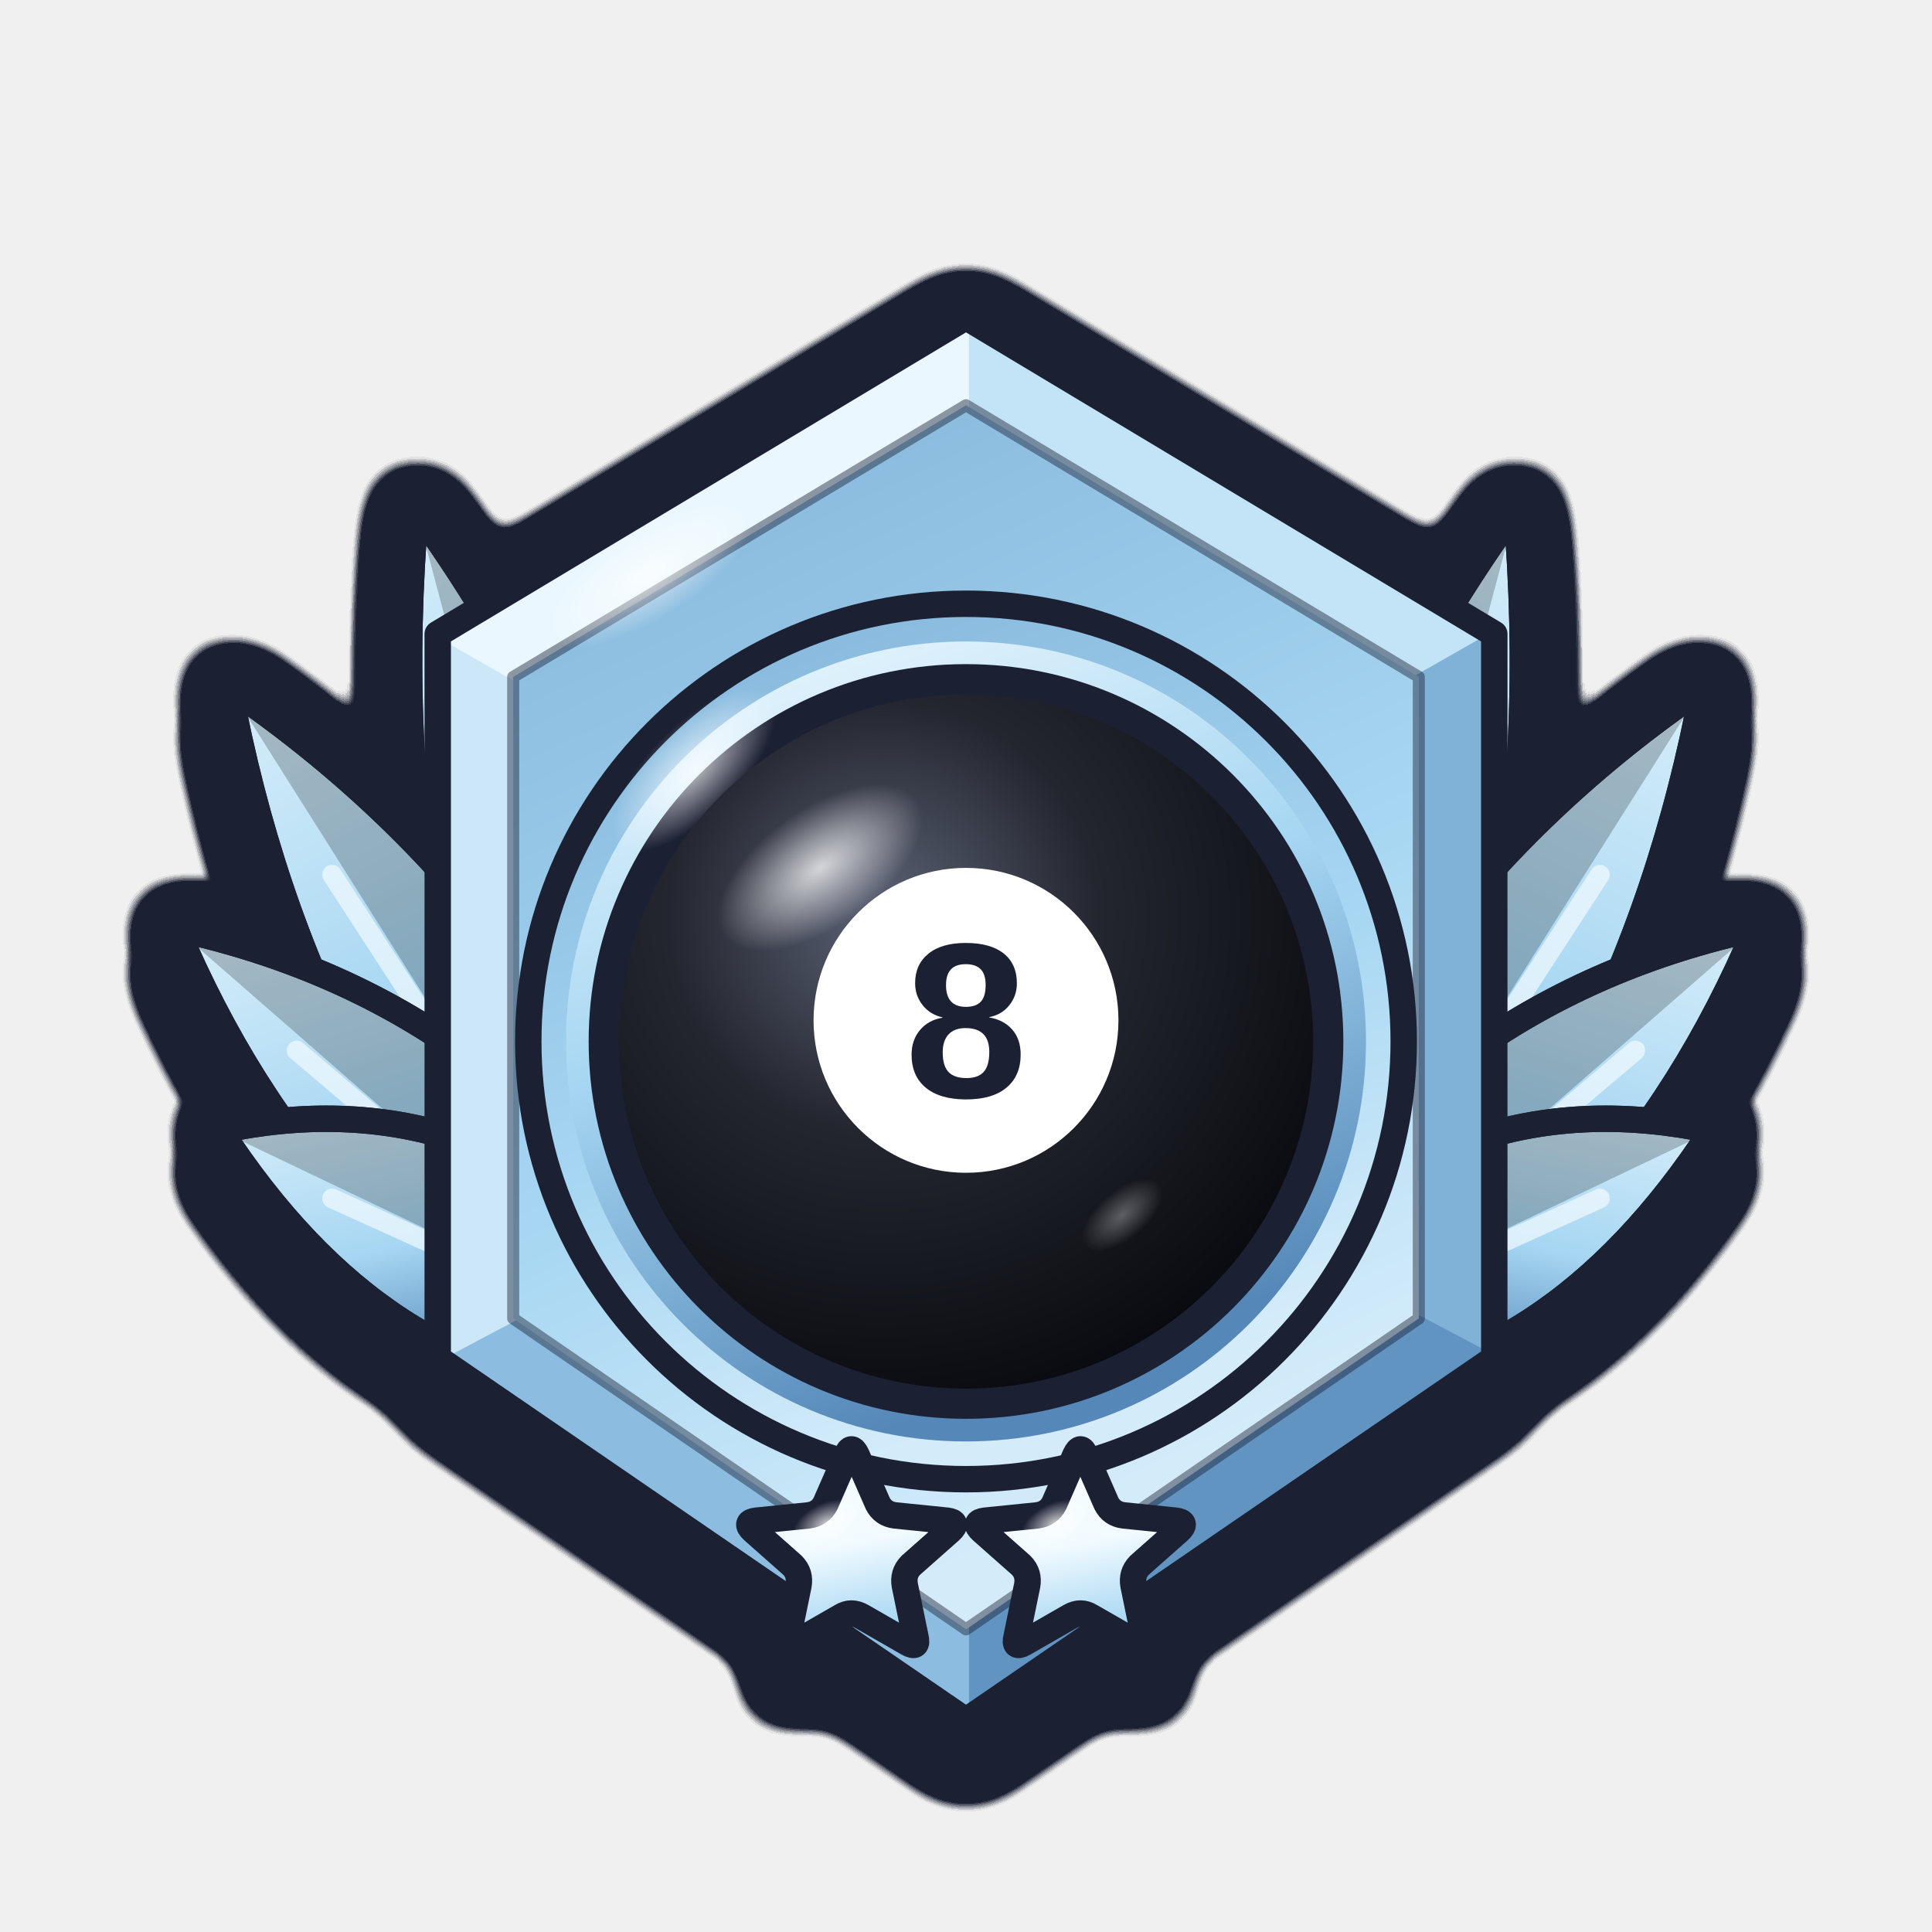
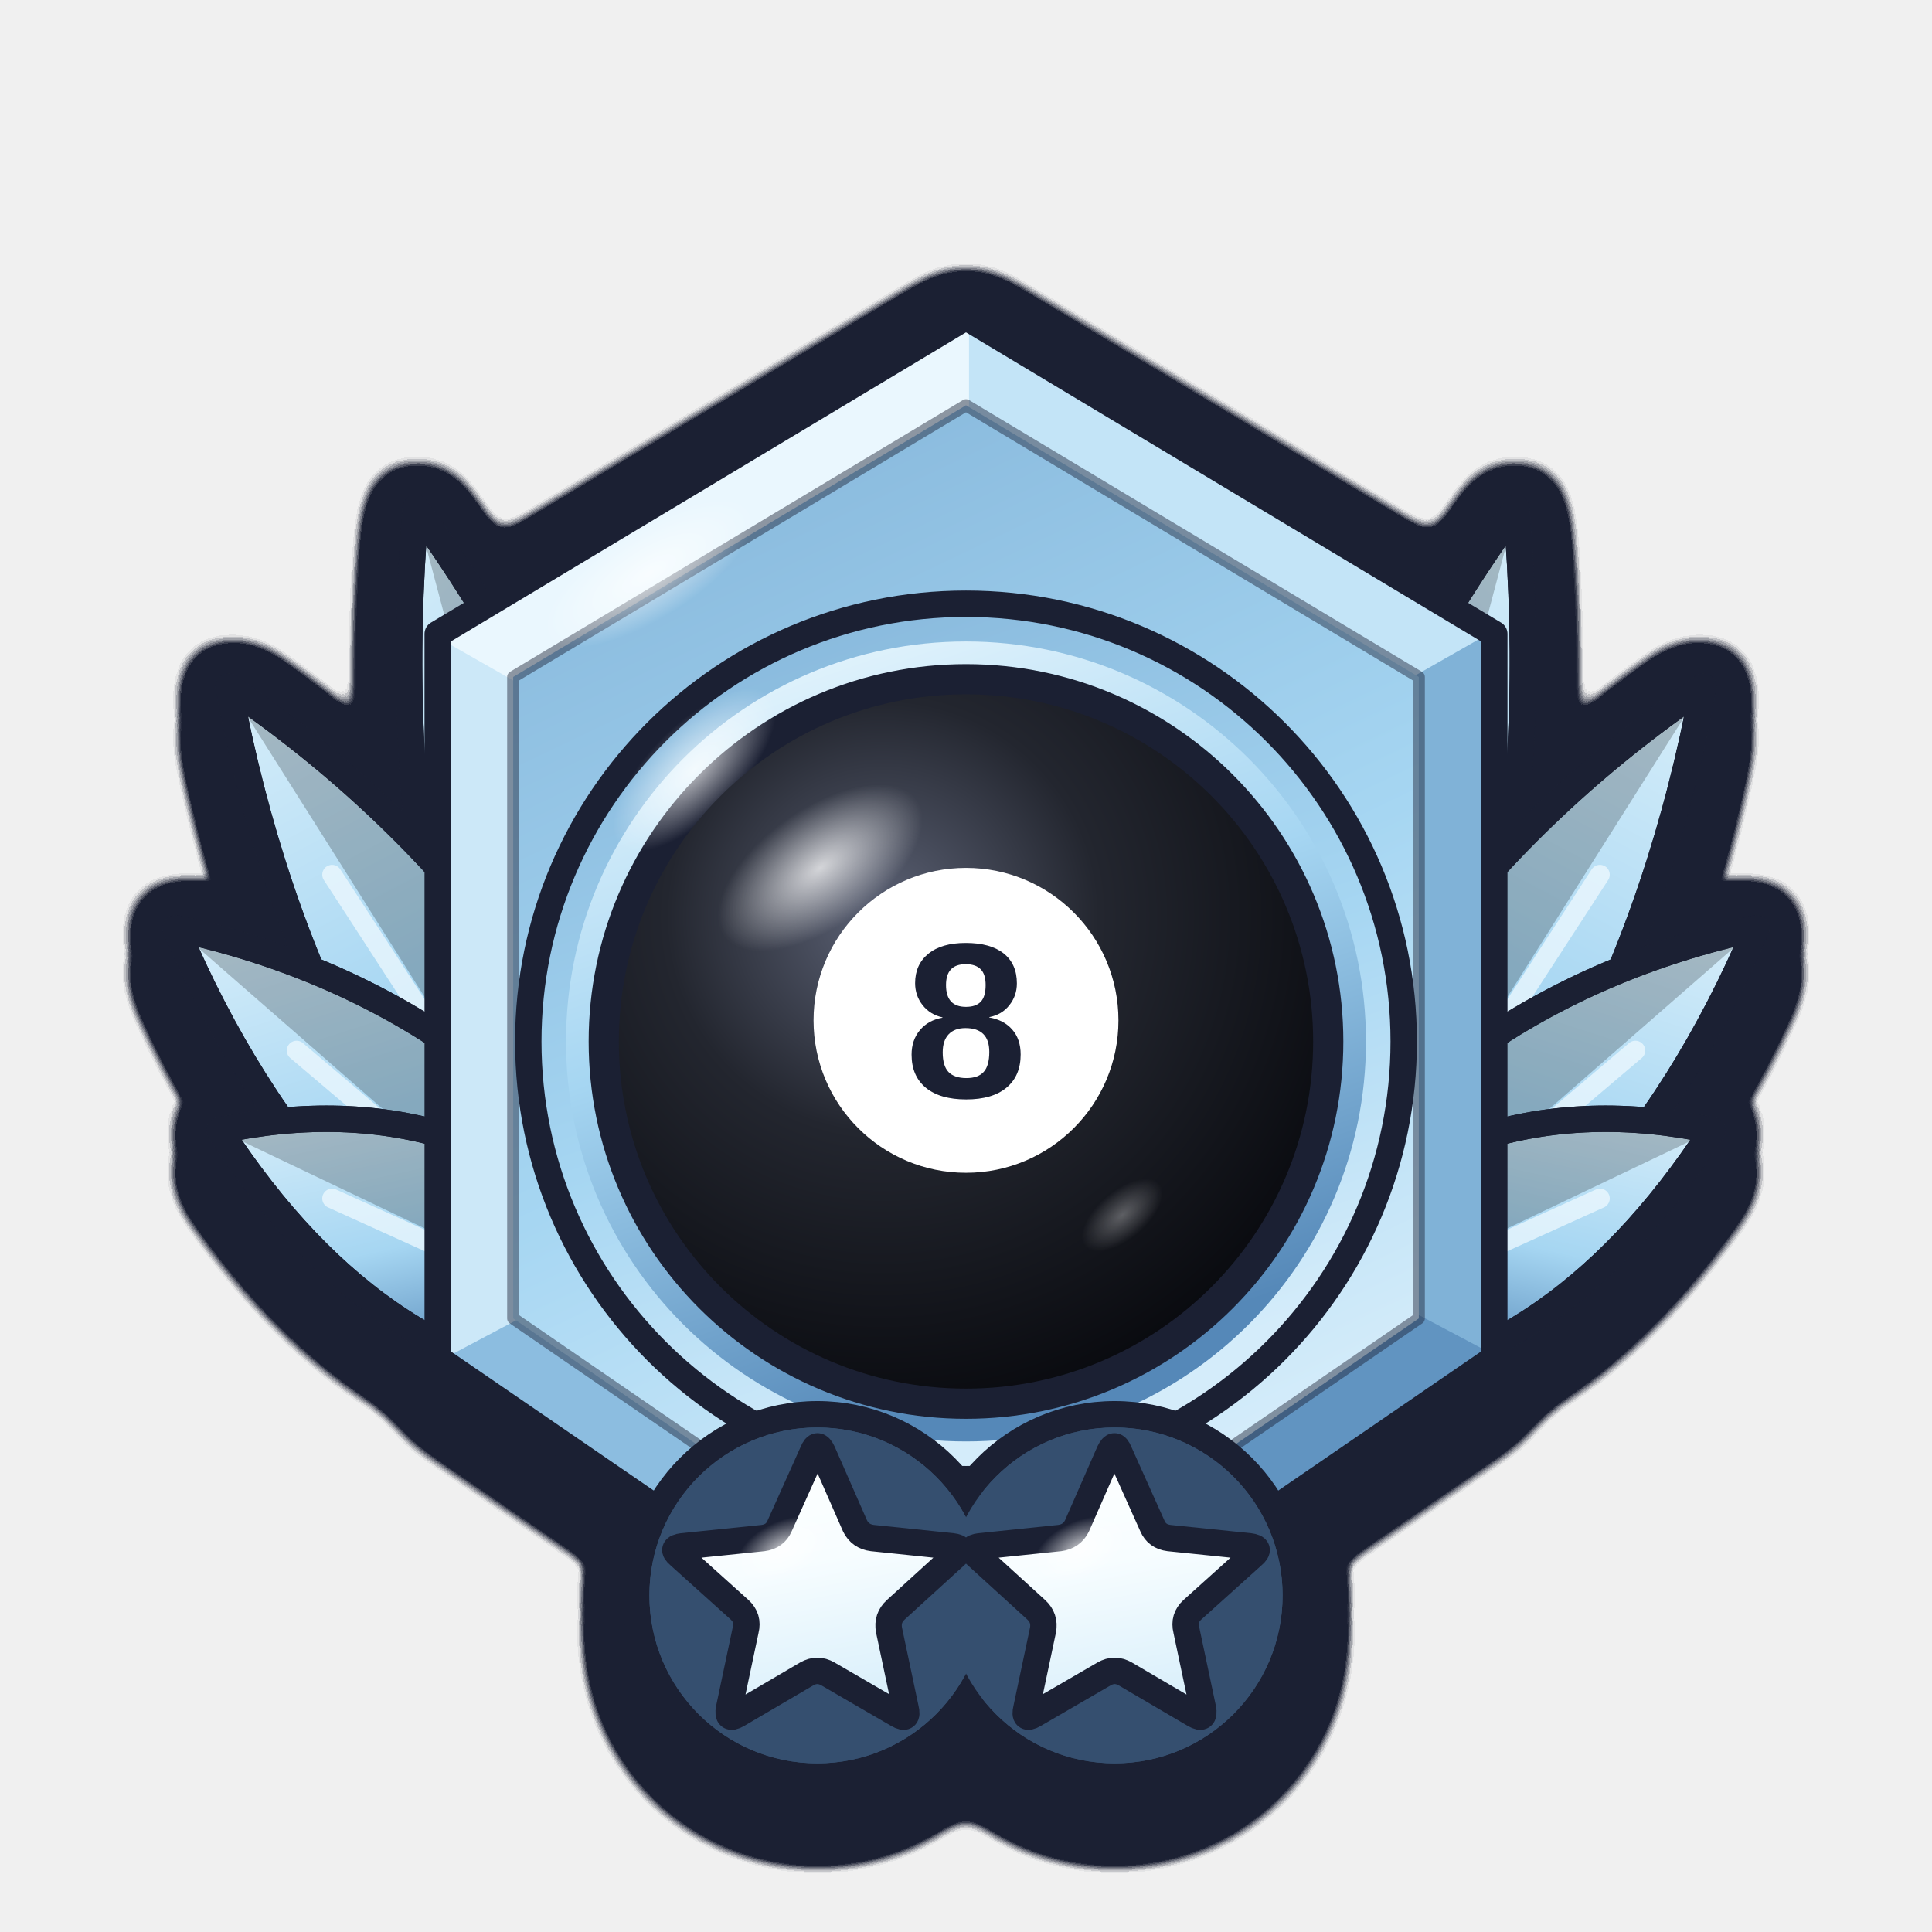
<svg xmlns="http://www.w3.org/2000/svg" width="512" height="512" viewBox="0 0 256 256">
  <defs>
    <linearGradient id="blue" x1="0" y1="0" x2="0.35" y2="1">
      <stop offset="0" stop-color="#9ED3FF" />
      <stop offset="0.45" stop-color="#3B9BFF" />
      <stop offset="1" stop-color="#1F6BD0" />
    </linearGradient>
    <linearGradient id="green" x1="0" y1="0" x2="0.35" y2="1">
      <stop offset="0" stop-color="#A8F5BE" />
      <stop offset="0.45" stop-color="#3DD66B" />
      <stop offset="1" stop-color="#1E9E47" />
    </linearGradient>
    <linearGradient id="red" x1="0" y1="0" x2="0.35" y2="1">
      <stop offset="0" stop-color="#FFA3A3" />
      <stop offset="0.45" stop-color="#FF4D4D" />
      <stop offset="1" stop-color="#C9283A" />
    </linearGradient>
    <linearGradient id="gold" x1="0" y1="0" x2="0.35" y2="1">
      <stop offset="0" stop-color="#FFF1A0" />
      <stop offset="0.45" stop-color="#FFC928" />
      <stop offset="1" stop-color="#DB8E00" />
    </linearGradient>
    <linearGradient id="wood" x1="0" y1="0" x2="0.35" y2="1">
      <stop offset="0" stop-color="#FFD9A0" />
      <stop offset="0.45" stop-color="#E7A35C" />
      <stop offset="1" stop-color="#A8622A" />
    </linearGradient>
    <linearGradient id="darkwood" x1="0" y1="0" x2="0.35" y2="1">
      <stop offset="0" stop-color="#C07A45" />
      <stop offset="0.45" stop-color="#8A4B22" />
      <stop offset="1" stop-color="#5E3014" />
    </linearGradient>
    <linearGradient id="white" x1="0" y1="0" x2="0.35" y2="1">
      <stop offset="0" stop-color="#FFFFFF" />
      <stop offset="0.45" stop-color="#F4F8FF" />
      <stop offset="1" stop-color="#C9D6EA" />
    </linearGradient>
    <linearGradient id="grey" x1="0" y1="0" x2="0.35" y2="1">
      <stop offset="0" stop-color="#E4E9F2" />
      <stop offset="0.45" stop-color="#AEB8C8" />
      <stop offset="1" stop-color="#7B869A" />
    </linearGradient>
    <linearGradient id="steel" x1="0" y1="0" x2="0.35" y2="1">
      <stop offset="0" stop-color="#D8E6F7" />
      <stop offset="0.45" stop-color="#9FB2CC" />
      <stop offset="1" stop-color="#6A7D98" />
    </linearGradient>
    <linearGradient id="cloth" x1="0" y1="0" x2="0.35" y2="1">
      <stop offset="0" stop-color="#6FE08E" />
      <stop offset="0.45" stop-color="#2FA24F" />
      <stop offset="1" stop-color="#1C7A37" />
    </linearGradient>
    <linearGradient id="sad" x1="0" y1="0" x2="0.35" y2="1">
      <stop offset="0" stop-color="#C4D4EE" />
      <stop offset="0.45" stop-color="#8EA3C7" />
      <stop offset="1" stop-color="#5E7299" />
    </linearGradient>
    <linearGradient id="purple" x1="0" y1="0" x2="0.35" y2="1">
      <stop offset="0" stop-color="#D7B8FF" />
      <stop offset="0.45" stop-color="#A259FF" />
      <stop offset="1" stop-color="#6E2FD0" />
    </linearGradient>
    <radialGradient id="shine" cx="0.5" cy="0.5" r="0.5">
      <stop offset="0" stop-color="#FFFFFF" stop-opacity="0.9" />
      <stop offset="1" stop-color="#FFFFFF" stop-opacity="0" />
    </radialGradient>
    <filter id="ink" x="-30%" y="-30%" width="160%" height="160%" color-interpolation-filters="sRGB">
      <feGaussianBlur in="SourceAlpha" stdDeviation="6.92" result="blur" />
      <feComponentTransfer in="blur" result="grown">
        <feFuncA type="linear" slope="7" intercept="-0.35" />
      </feComponentTransfer>
      <feOffset in="grown" dy="6" result="lip" />
      <feMerge result="both">
        <feMergeNode in="lip" />
        <feMergeNode in="grown" />
      </feMerge>
      <feFlood flood-color="#1B2033" />
      <feComposite in2="both" operator="in" result="outline" />
      <feMerge>
        <feMergeNode in="outline" />
        <feMergeNode in="SourceGraphic" />
      </feMerge>
    </filter>
  </defs>
  <defs>
    <filter id="badgeInk" x="-20%" y="-20%" width="140%" height="140%" color-interpolation-filters="sRGB">
      <feGaussianBlur in="SourceAlpha" stdDeviation="3.2" result="blur" />
      <feComponentTransfer in="blur" result="grown">
        <feFuncA type="linear" slope="40" intercept="-0.716" />
      </feComponentTransfer>
      <feOffset in="grown" dy="5" result="lip" />
      <feMerge result="both">
        <feMergeNode in="lip" />
        <feMergeNode in="grown" />
      </feMerge>
      <feFlood flood-color="#1B2033" />
      <feComposite in2="both" operator="in" result="outline" />
      <feMerge>
        <feMergeNode in="outline" />
        <feMergeNode in="SourceGraphic" />
      </feMerge>
    </filter>
  </defs>
  <defs>
    <linearGradient id="m" x1="0" y1="0" x2="0.35" y2="1">
      <stop offset="0" stop-color="#F2FBFF" />
      <stop offset="0.5" stop-color="#A6D6F2" />
      <stop offset="1" stop-color="#5588B8" />
    </linearGradient>
    <linearGradient id="r" x1="0" y1="0" x2="0.35" y2="1">
      <stop offset="0" stop-color="#82B3D8" />
      <stop offset="0.6" stop-color="#A6D6F2" />
      <stop offset="1" stop-color="#D4ECFA" />
    </linearGradient>
    <linearGradient id="w" x1="0" y1="0" x2="0.35" y2="1">
      <stop offset="0" stop-color="#D7EEFA" />
      <stop offset="0.55" stop-color="#A6D6F2" />
      <stop offset="1" stop-color="#5588B8" />
    </linearGradient>
    <linearGradient id="p" x1="0" y1="0" x2="0.2" y2="1">
      <stop offset="0" stop-color="#F9FDFF" />
      <stop offset="0.55" stop-color="#F2FBFF" />
      <stop offset="1" stop-color="#A6D6F2" />
    </linearGradient>
+     <linearGradient id="s" x1="0" y1="0" x2="0.2" y2="1">
+       <stop offset="0" stop-color="#FFFFFF" />
+       <stop offset="0.5" stop-color="#F7FDFF" />
+       <stop offset="1" stop-color="#DBF0FB" />
+     </linearGradient>
    <linearGradient id="c" x1="0" y1="0" x2="0.3" y2="1">
      <stop offset="0" stop-color="#F7FDFF" />
      <stop offset="0.55" stop-color="#C8E7F8" />
      <stop offset="1" stop-color="#A6D6F2" />
    </linearGradient>
    <linearGradient id="g" x1="0" y1="0" x2="0.35" y2="1">
      <stop offset="0" stop-color="#FFF3A6" />
      <stop offset="0.5" stop-color="#FFC928" />
      <stop offset="1" stop-color="#C97F00" />
    </linearGradient>
    <linearGradient id="gr" x1="0" y1="0" x2="0.35" y2="1">
      <stop offset="0" stop-color="#E7A816" />
      <stop offset="0.6" stop-color="#FFC928" />
      <stop offset="1" stop-color="#FFE274" />
+     </linearGradient>
+     <linearGradient id="hat" x1="0" y1="0" x2="0.4" y2="1">
+       <stop offset="0" stop-color="#9C8CFF" />
+       <stop offset="0.5" stop-color="#5A41D6" />
+       <stop offset="1" stop-color="#26177A" />
    </linearGradient>
    <radialGradient id="ball" cx="0.38" cy="0.32" r="0.78">
      <stop offset="0" stop-color="#5C6275" />
      <stop offset="0.4" stop-color="#23262F" />
      <stop offset="1" stop-color="#06070B" />
    </radialGradient>
  </defs>
  <g filter="url(#badgeInk)">
    <path d="M76.1 178.9 Q49.8 128.8 55.1 67.3 Q89.3 114.5 91.9 173.1 Z" fill="url(#w)" stroke="#1B2033" stroke-width="3.5" stroke-linejoin="round" />
    <path d="M84.0 176.0 L91.9 173.1 Q89.3 114.5 55.1 67.3 Z" fill="#000000" opacity="0.22" />
    <path d="M79.6 163.3 L61.6 98.3" fill="none" stroke="#F2FBFF" stroke-width="2.6" stroke-linecap="round" stroke-linejoin="round" opacity="0.7" />
    <path d="M76.1 178.9 Q49.8 128.8 55.1 67.3 Q89.3 114.5 91.9 173.1 Z" fill="none" stroke="#1B2033" stroke-width="3.5" stroke-linejoin="round" />
    <path d="M77.4 181.2 Q40.6 146.5 30.3 91.0 Q73.7 120.6 90.6 170.8 Z" fill="url(#w)" stroke="#1B2033" stroke-width="3.5" stroke-linejoin="round" />
    <path d="M84.0 176.0 L90.6 170.8 Q73.7 120.6 30.3 91.0 Z" fill="#000000" opacity="0.22" />
    <path d="M76.8 166.4 L44.0 115.9" fill="none" stroke="#F2FBFF" stroke-width="2.6" stroke-linecap="round" stroke-linejoin="round" opacity="0.7" />
    <path d="M77.4 181.2 Q40.6 146.5 30.3 91.0 Q73.7 120.6 90.6 170.8 Z" fill="none" stroke="#1B2033" stroke-width="3.5" stroke-linejoin="round" />
    <path d="M79.3 183.0 Q41.9 166.9 23.3 123.0 Q65.4 132.1 88.7 169.0 Z" fill="url(#w)" stroke="#1B2033" stroke-width="3.5" stroke-linejoin="round" />
    <path d="M84.0 176.0 L88.7 169.0 Q65.4 132.1 23.3 123.0 Z" fill="#000000" opacity="0.22" />
    <path d="M76.2 170.5 L39.3 139.2" fill="none" stroke="#F2FBFF" stroke-width="2.6" stroke-linecap="round" stroke-linejoin="round" opacity="0.7" />
    <path d="M79.3 183.0 Q41.9 166.9 23.3 123.0 Q65.4 132.1 88.7 169.0 Z" fill="none" stroke="#1B2033" stroke-width="3.5" stroke-linejoin="round" />
    <path d="M81.7 184.1 Q50.8 183.1 29.1 149.8 Q62.3 142.7 86.3 167.9 Z" fill="url(#w)" stroke="#1B2033" stroke-width="3.5" stroke-linejoin="round" />
    <path d="M84.0 176.0 L86.3 167.9 Q62.3 142.7 29.1 149.8 Z" fill="#000000" opacity="0.22" />
    <path d="M77.1 173.8 L44.0 158.8" fill="none" stroke="#F2FBFF" stroke-width="2.6" stroke-linecap="round" stroke-linejoin="round" opacity="0.7" />
    <path d="M81.7 184.1 Q50.8 183.1 29.1 149.8 Q62.3 142.7 86.3 167.9 Z" fill="none" stroke="#1B2033" stroke-width="3.5" stroke-linejoin="round" />
    <g transform="matrix(-1 0 0 1 256 0)">
      <path d="M76.1 178.9 Q49.8 128.8 55.1 67.3 Q89.3 114.5 91.9 173.1 Z" fill="url(#w)" stroke="#1B2033" stroke-width="3.5" stroke-linejoin="round" />
      <path d="M84.0 176.0 L91.9 173.1 Q89.3 114.5 55.1 67.3 Z" fill="#000000" opacity="0.22" />
      <path d="M79.6 163.3 L61.6 98.3" fill="none" stroke="#F2FBFF" stroke-width="2.6" stroke-linecap="round" stroke-linejoin="round" opacity="0.7" />
      <path d="M76.1 178.9 Q49.8 128.8 55.1 67.3 Q89.3 114.5 91.9 173.1 Z" fill="none" stroke="#1B2033" stroke-width="3.5" stroke-linejoin="round" />
      <path d="M77.4 181.2 Q40.6 146.5 30.3 91.0 Q73.7 120.6 90.6 170.8 Z" fill="url(#w)" stroke="#1B2033" stroke-width="3.5" stroke-linejoin="round" />
      <path d="M84.0 176.0 L90.6 170.8 Q73.7 120.6 30.3 91.0 Z" fill="#000000" opacity="0.22" />
      <path d="M76.8 166.4 L44.0 115.9" fill="none" stroke="#F2FBFF" stroke-width="2.6" stroke-linecap="round" stroke-linejoin="round" opacity="0.7" />
      <path d="M77.4 181.2 Q40.6 146.5 30.3 91.0 Q73.7 120.6 90.6 170.8 Z" fill="none" stroke="#1B2033" stroke-width="3.5" stroke-linejoin="round" />
      <path d="M79.3 183.0 Q41.9 166.9 23.3 123.0 Q65.4 132.1 88.7 169.0 Z" fill="url(#w)" stroke="#1B2033" stroke-width="3.5" stroke-linejoin="round" />
      <path d="M84.0 176.0 L88.7 169.0 Q65.4 132.1 23.3 123.0 Z" fill="#000000" opacity="0.22" />
      <path d="M76.2 170.5 L39.3 139.2" fill="none" stroke="#F2FBFF" stroke-width="2.6" stroke-linecap="round" stroke-linejoin="round" opacity="0.7" />
      <path d="M79.3 183.0 Q41.9 166.9 23.3 123.0 Q65.4 132.1 88.7 169.0 Z" fill="none" stroke="#1B2033" stroke-width="3.5" stroke-linejoin="round" />
      <path d="M81.7 184.1 Q50.8 183.1 29.1 149.8 Q62.3 142.7 86.3 167.9 Z" fill="url(#w)" stroke="#1B2033" stroke-width="3.5" stroke-linejoin="round" />
      <path d="M84.0 176.0 L86.3 167.9 Q62.3 142.7 29.1 149.8 Z" fill="#000000" opacity="0.22" />
      <path d="M77.1 173.8 L44.0 158.8" fill="none" stroke="#F2FBFF" stroke-width="2.6" stroke-linecap="round" stroke-linejoin="round" opacity="0.7" />
      <path d="M81.7 184.1 Q50.8 183.1 29.1 149.8 Q62.3 142.7 86.3 167.9 Z" fill="none" stroke="#1B2033" stroke-width="3.5" stroke-linejoin="round" />
    </g>
    <path d="M128.0 42.0 L198.0 84.0 L188.0 89.7 L128.0 53.7 Z" fill="#C3E4F7" stroke="#C3E4F7" stroke-width="0.8" />
    <path d="M198.0 84.0 L198.0 180.0 L188.0 174.7 L188.0 89.7 Z" fill="#80B2D7" stroke="#80B2D7" stroke-width="0.8" />
    <path d="M198.0 180.0 L128.0 228.0 L128.0 215.9 L188.0 174.7 Z" fill="#6194C1" stroke="#6194C1" stroke-width="0.8" />
    <path d="M128.0 228.0 L58.0 180.0 L68.0 174.7 L128.0 215.9 Z" fill="#8CBDE0" stroke="#8CBDE0" stroke-width="0.8" />
    <path d="M58.0 180.0 L58.0 84.0 L68.0 89.7 L68.0 174.7 Z" fill="#CCE8F8" stroke="#CCE8F8" stroke-width="0.8" />
    <path d="M58.0 84.0 L128.0 42.0 L128.0 53.7 L68.0 89.7 Z" fill="#EAF7FE" stroke="#EAF7FE" stroke-width="0.8" />
    <path d="M128.0 53.7 L188.0 89.7 L188.0 174.7 L128.0 215.9 L68.0 174.7 L68.0 89.7 Z" fill="url(#r)" />
    <path d="M128.0 53.7 L188.0 89.7 L188.0 174.7 L128.0 215.9 L68.0 174.7 L68.0 89.7 Z" fill="none" stroke="#1B2033" stroke-width="1.6" stroke-opacity="0.45" stroke-linejoin="round" />
    <path d="M128.0 42.0 L198.0 84.0 L198.0 180.0 L128.0 228.0 L58.0 180.0 L58.0 84.0 Z" fill="none" stroke="#1B2033" stroke-width="3.5" stroke-linejoin="round" />
    <ellipse cx="86" cy="76" rx="16" ry="6" fill="url(#shine)" opacity="0.75" transform="rotate(-32 86 76)" />
    <circle cx="128" cy="138" r="58" fill="url(#r)" stroke="#1B2033" stroke-width="3.5" />
    <circle cx="128" cy="138" r="53" fill="url(#m)" />
    <circle cx="128" cy="138" r="50" fill="#1B2033" />
    <ellipse cx="92" cy="102" rx="14" ry="6" fill="url(#shine)" opacity="0.8" transform="rotate(-45 92 102)" />
    <circle cx="128" cy="138" r="46" fill="url(#ball)" />
    <circle cx="128.0" cy="135.2" r="20.2" fill="#FFFFFF" />
    <text x="128.0" y="145.4" font-family="Arial Black, Arial, sans-serif" font-weight="900" font-size="29.3" text-anchor="middle" fill="#1B2033">8</text>
    <ellipse cx="108.68" cy="115.0" rx="15.64" ry="7.82" fill="url(#shine)" opacity="0.85" transform="rotate(-35 108.68 115.0)" />
    <ellipse cx="148.7" cy="161.0" rx="6.44" ry="3.22" fill="url(#shine)" opacity="0.35" transform="rotate(-40 148.7 161.0)" />
-     <path d="M142.5 192.8 Q143.2 191.3 143.8 192.8 L146.6 199.2 Q147.3 200.6 148.9 200.8 L155.8 201.5 Q157.4 201.7 156.2 202.8 L151.0 207.4 Q149.9 208.5 150.2 210.1 L151.6 216.9 Q152.0 218.5 150.6 217.7 L144.5 214.2 Q143.2 213.4 141.8 214.2 L135.7 217.7 Q134.3 218.5 134.7 216.9 L136.1 210.1 Q136.4 208.5 135.3 207.4 L130.1 202.8 Q128.9 201.7 130.5 201.5 L137.4 200.8 Q139.0 200.6 139.7 199.2 Z" fill="url(#p)" stroke="#1B2033" stroke-width="3.5" stroke-linejoin="round" />
-     <ellipse cx="139.851" cy="201.841" rx="4.8" ry="2.7" fill="url(#shine)" opacity="0.85" transform="rotate(-25 139.8508 201.8407)" />
-     <path d="M112.2 192.8 Q112.8 191.3 113.5 192.8 L116.3 199.2 Q117.0 200.6 118.6 200.8 L125.5 201.5 Q127.1 201.7 125.9 202.8 L120.7 207.4 Q119.6 208.5 119.9 210.1 L121.3 216.9 Q121.7 218.5 120.3 217.7 L114.2 214.2 Q112.8 213.4 111.5 214.2 L105.4 217.7 Q104.0 218.5 104.4 216.9 L105.8 210.1 Q106.1 208.5 105.0 207.4 L99.8 202.8 Q98.6 201.7 100.2 201.5 L107.1 200.8 Q108.7 200.6 109.4 199.2 Z" fill="url(#p)" stroke="#1B2033" stroke-width="3.5" stroke-linejoin="round" />
-     <ellipse cx="109.549" cy="201.841" rx="4.8" ry="2.7" fill="url(#shine)" opacity="0.85" transform="rotate(-25 109.5492 201.8407)" />
+     <circle cx="147.7" cy="211.4" r="24.0" fill="#354F6F" stroke="#1B2033" stroke-width="3.5" />
+     <circle cx="108.3" cy="211.4" r="24.0" fill="#354F6F" stroke="#1B2033" stroke-width="3.5" />
+     <circle cx="147.7" cy="211.4" r="22.25" fill="#354F6F" />
+     <circle cx="108.3" cy="211.4" r="22.25" fill="#354F6F" />
+     <path d="M147.0 192.4 Q147.7 190.9 148.3 192.4 L152.7 202.2 Q153.3 203.6 154.9 203.8 L165.6 204.9 Q167.2 205.1 166.0 206.1 L158.0 213.3 Q156.8 214.4 157.2 216.0 L159.4 226.4 Q159.7 228.0 158.3 227.2 L149.1 221.8 Q147.7 221.0 146.3 221.8 L137.0 227.2 Q135.6 228.0 136.0 226.4 L138.2 216.0 Q138.5 214.4 137.3 213.3 L129.4 206.1 Q128.2 205.1 129.8 204.9 L140.4 203.8 Q142.0 203.6 142.7 202.2 Z" fill="url(#s)" stroke="#1B2033" stroke-width="3.5" stroke-linejoin="round" />
+     <ellipse cx="143.16" cy="205.26" rx="6.56" ry="3.69" fill="url(#shine)" opacity="0.85" transform="rotate(-25 143.1602 205.2604)" />
+     <path d="M107.7 192.4 Q108.3 190.9 109.0 192.4 L113.3 202.2 Q114.0 203.6 115.6 203.8 L126.2 204.9 Q127.8 205.1 126.6 206.1 L118.7 213.3 Q117.5 214.4 117.8 216.0 L120.0 226.4 Q120.4 228.0 119.0 227.2 L109.7 221.8 Q108.3 221.0 106.9 221.8 L97.7 227.2 Q96.3 228.0 96.6 226.4 L98.8 216.0 Q99.2 214.4 98.0 213.3 L90.0 206.1 Q88.8 205.1 90.4 204.9 L101.1 203.8 Q102.7 203.6 103.3 202.2 Z" fill="url(#s)" stroke="#1B2033" stroke-width="3.5" stroke-linejoin="round" />
+     <ellipse cx="103.82" cy="205.26" rx="6.56" ry="3.69" fill="url(#shine)" opacity="0.85" transform="rotate(-25 103.8198 205.2604)" />
  </g>
</svg>
